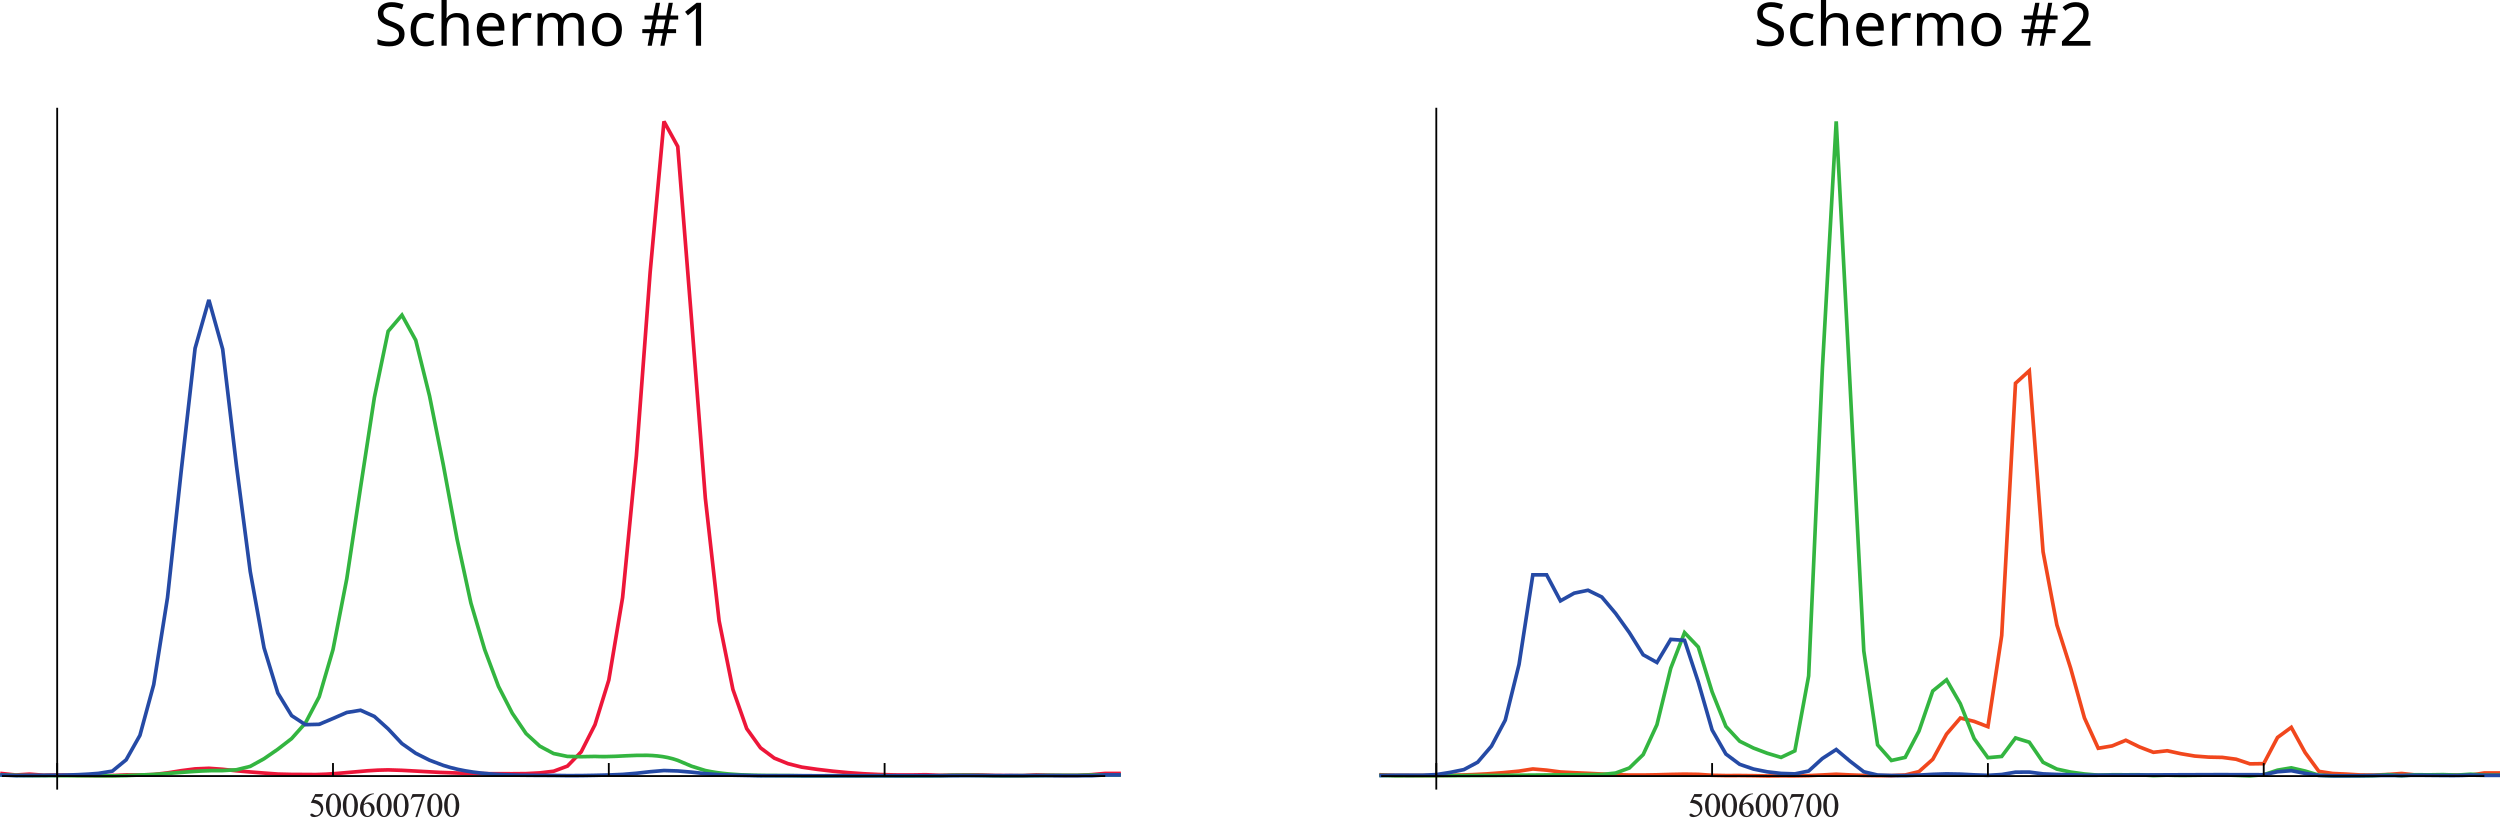
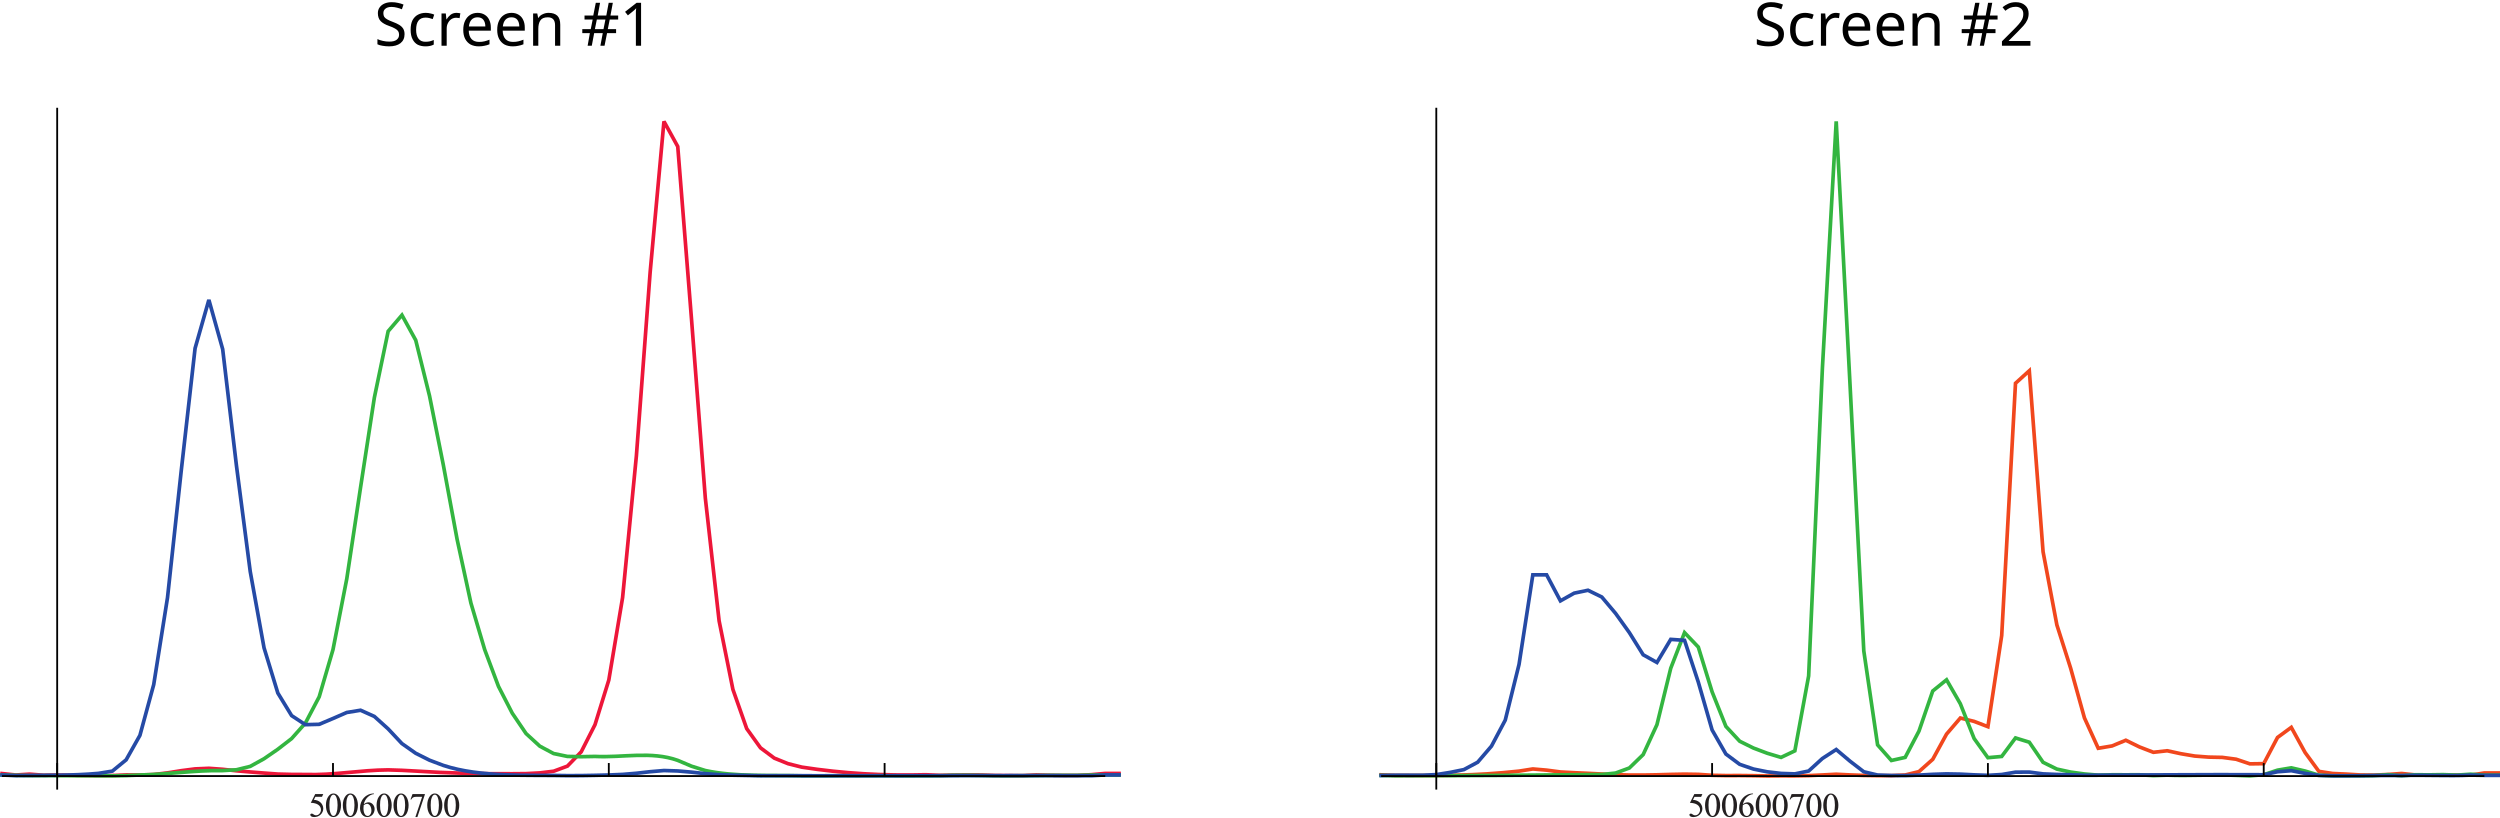
<svg xmlns="http://www.w3.org/2000/svg" height="86.124mm" viewBox="0 0 263.509 86.124" width="263.509mm">
  <clipPath id="a">
    <path d="m62.945 137h334.898v197h-334.898z" />
  </clipPath>
  <clipPath id="b">
    <path d="m62.945 194h334.898v140h-334.898z" />
  </clipPath>
  <clipPath id="c">
    <path d="m62.945 190h334.898v144h-334.898z" />
  </clipPath>
  <g transform="translate(2.571336 -64.99639)">
    <g transform="matrix(.3527778 0 0 .3527778 -24.77754 29.17481)">
      <g clip-path="url(#a)">
        <path d="m63.551-332.664 4.121-.434 4.121.258 4.117-.328c8.219.223 16.586-.441 24.723.09l4.121-.012 4.121.133 4.121.492 4.117.66 4.121.532 4.121.175 4.122-.297 4.121-.449 4.117-.347 4.121-.325 4.121-.304 4.121-.106 4.117-.019c8.278-.285 16.457 1.332 24.723 1.375l4.121-.133 4.121-.219c9.672-.637 19.152-.84 28.84-.801l4.121.039 4.121.215 4.121.5 4.121 1.528 4.118 4.261 4.121 8.118 4.121 13.316 4.121 24.652 4.121 42.332 4.117 54.93 4.121 45.016 4.121-7.504 4.121-51.711 4.118-53.324 4.121-36.707 4.121-20.469 4.121-11.711 4.117-5.735 4.121-3.078 4.121-1.664 4.121-1.031c12.254-1.91 24.688-2.613 37.082-2.27l4.121-.179 4.122.074 4.117.043 4.121-.02 4.121-.14 4.121-.031 4.121-.02 4.117.219 4.121-.106 4.121-.058 4.122.011 4.121.227 4.121.375h4.117" fill="none" stroke="#ed1639" stroke-linecap="square" stroke-miterlimit="3.25" stroke-width="1.099" transform="scale(1 -1)" />
      </g>
      <g clip-path="url(#b)">
        <path d="m63.551-333.102 4.121-.093 4.121-.078c8.25.007 16.465-.079 24.719-.082l4.121.074 4.121.183c8.293.157 16.394 1.473 24.723 1.317l4.121.246 4.117 1.015 4.121 2.278 4.121 2.84 4.121 3.187 4.117 4.637 4.121 7.848 4.122 14.093 4.121 21.168 4.121 27.332 4.117 26.793 4.121 19.828 4.121 4.825 4.121-7.504 4.117-16.614 4.121-20.632 4.122-22.239 4.121-19.023 4.121-13.934 4.121-10.984 4.117-8.012 4.121-6.082 4.121-3.777 4.121-2.199 4.121-.856 4.118-.082 4.121.082c8.203-.422 16.797 1.649 24.722-1.18l4.121-1.742 4.118-1.293c8.839-1.937 19.722-1.328 28.843-1.578l4.121-.012 4.122.02 4.117.027 4.121-.035c9.558.145 19.363-.238 28.844.156l4.117.004 4.121-.062c9.617-.305 19.226.156 28.844.043l4.121.09 4.121.019h4.117" fill="none" stroke="#33b540" stroke-linecap="square" stroke-miterlimit="3.25" stroke-width="1.099" transform="scale(1 -1)" />
      </g>
      <g clip-path="url(#c)">
        <path d="m63.551-333.105 4.121-.176c8.016.125 16.801-.055 24.719.672l4.121.671 4.121 3.372 4.121 7.316 4.121 15.164 4.121 25.992 4.117 38.047 4.121 36.442 4.121 14.468 4.122-14.738 4.121-34.832 4.117-31.617 4.121-22.774 4.121-13.507 4.121-6.75 4.117-2.707 4.121.109 4.122 1.738 4.121 1.797 4.121.668 4.117-1.848 4.121-3.722 4.121-4.395 4.121-2.894 4.117-2.063 4.121-1.555c11.094-3.675 25.372-2.773 37.086-3.058l4.118.012 4.121.078 4.121.101 4.121.172 4.121.344 4.117.465 4.121.351 4.121-.129 4.121-.355 4.118-.449 4.121-.305 4.121-.152 8.238-.164 4.121.011c31.594-.105 63.176.11 94.77-.007l4.121.234h4.117" fill="none" stroke="#254aa5" stroke-linecap="square" stroke-miterlimit="3.25" stroke-width="1.099" transform="scale(1 -1)" />
      </g>
      <text fill="#231f20" font-family="Time Roman" font-size="9.895" x="155.015" y="345.509">
        <tspan x="155.015 159.963 164.91 237.413 242.361 247.308 319.821 324.768 329.716" y="345.509">500600700</tspan>
      </text>
      <g fill="none" stroke="#000" stroke-miterlimit="3.25" stroke-width=".55">
        <path d="m80.031 337.461v-203.719" />
        <path d="m63.551 333.414h329.625" />
        <path d="m162.438 333.414v-3.891" />
        <path d="m80.031 333.414v-3.891" />
        <path d="m244.844 333.414v-3.891" />
        <path d="m327.25 333.414v-3.891" />
      </g>
    </g>
    <g transform="matrix(.3527778 0 0 .3527778 120.5971 -48.57724)">
      <path d="m63.52 553.441 4.121.184c13.004.07 24.05.152 37.082-1.285l4.121-.649 4.121.356 4.121.543 4.117.222 4.121.184 4.121.211 4.121.191 4.118.11 4.121.008 4.121-.075 4.121-.117 4.121-.082 4.117.067 4.121.277 4.121.078 4.121-.012 4.122.047 4.117.082 4.121-.031 4.121.008 4.121-.078 4.117-.196 4.121-.214 4.121.203 4.121.148 4.122.063h4.121l4.117-.192 4.121-1.008 4.121-3.668 4.121-7.539 4.121-4.804 4.121 1.007 4.117 1.582 4.122-27.242 4.121-75.363 4.121-3.742 4.117 54.082 4.121 21.859 4.121 12.946 4.121 14.843 4.117 9.063 4.122-.692 4.121-1.699 4.121 2.016 4.117 1.582 4.121-.461 4.121.891 4.121.691 4.121.316 4.121.086 4.121.547 4.118 1.383 4.121-.059 4.121-7.824 4.117-3.019 4.121 7.507 4.121 5.641 4.121.633 4.121.187 4.121.254 4.118.035 4.121-.179 4.121-.301 4.121.43h4.121l4.121.043 4.117.011 4.121.024 4.122-.664h4.121" fill="none" stroke="#f1471d" stroke-linecap="square" stroke-miterlimit="3.25" stroke-width="1.099" />
      <path d="m63.52 553.621 4.121.098c20.605 0 41.203-.16 61.804-.364l4.121-.437 4.118-1.516 4.121-3.996 4.121-8.945 4.121-16.859 4.121-10.645 4.117 4.316 4.121 13.379 4.121 10.325 4.121 4.429 4.122 2.043 4.117 1.551 4.121 1.238 4.121-1.957 4.121-22.379 4.117-92.05 4.121-73.641 4.121 78.531 4.121 79.684 4.122 28.074 4.121 4.66 4.117-.922 4.121-7.851 4.121-11.996 4.121-3.336 4.121 7.164 4.121 10.383 4.117 5.722 4.122-.371 4.121-5.523 4.121 1.265 4.117 6.012 4.121 2.023 4.121.895 4.121.566 4.117.352 4.122-.109 4.121.007 4.121-.007 4.117.242 4.121-.141c6.855.305 13.855-.273 20.605.067l4.118.148 4.121-.34 4.121-1.359 4.117-.692 4.121.953 4.121 1.235 4.121.187 4.121-.011 4.121.004 4.118-.036 4.121-.293 4.121.305 4.121-.281 4.121.031 4.121-.066 4.117.148 4.121-.277 4.122.285h4.121" fill="none" stroke="#33b540" stroke-linecap="square" stroke-miterlimit="3.25" stroke-width="1.099" />
      <path d="m63.52 553.645 4.121-.079 4.121.012 4.121-.008 4.117-.191 4.121-.656 4.121-.836 4.121-2.207 4.117-4.805 4.122-7.77 4.121-16.652 4.121-26.754h4.121l4.121 7.766 4.117-2.301 4.121-.863 4.121 2.015 4.121 4.891 4.118 5.75 4.121 6.617 4.121 2.301 4.121-6.902 4.121.289 4.117 12.484 4.121 14.297 4.121 7.191 4.121 3.075 4.122 1.414 4.117.824 4.121.48 4.121.137 4.121-.855 4.117-3.754 4.121-2.672 4.121 3.48 4.121 3.168 4.122.981 4.121.133 4.117.023 4.121-.141 4.121-.226 4.121-.137 4.121.078 4.121.211 4.117.145 4.122-.246 4.121-.7 4.121-.027 4.117.539 4.121.168 4.121.094 4.121.148c17.852-.035 35.711-.262 53.563-.152l4.121-.891 4.117-.32 4.121.797 4.121.617 4.121.109 4.121.008 4.121-.027 4.118-.063 4.121-.015 4.121.027c7.051-.273 13.617.227 20.601-.137l4.122.071h4.121" fill="none" stroke="#254aa5" stroke-linecap="square" stroke-miterlimit="3.25" stroke-width="1.099" />
      <text fill="#231f20" font-family="Time Roman" font-size="9.895" x="154.984" y="565.913">
        <tspan x="154.984 159.932 164.879 237.382 242.33 247.277 319.79 324.738 329.685" y="565.913">500600700</tspan>
      </text>
      <g fill="none" stroke-miterlimit="3.25">
        <path d="m162.406 553.82v-3.89" stroke="#000" stroke-width=".55" />
        <path d="m80 553.82v-3.89" stroke="#000" stroke-width=".55" />
        <path d="m244.812 553.82v-3.89" stroke="#000" stroke-width=".55" />
        <path d="m327.219 553.82v-3.89" stroke="#000" stroke-width=".55" />
        <path d="m80 557.855v-203.718" stroke="#000" stroke-width=".55" />
        <path d="m63.52 553.82h329.625" stroke="#000" stroke-width=".55" />
      </g>
    </g>
    <g font-family="sans-serif" font-size="6.35" letter-spacing="0" stroke-width=".265" word-spacing="0">
      <text x="36.883" y="69.821">
-         <tspan stroke-width=".265" x="36.883" y="69.821">Schermo #1</tspan>
+         <tspan stroke-width=".265" x="36.883" y="69.821">Screen #1</tspan>
      </text>
      <text x="182.278" y="69.821">
-         <tspan stroke-width=".265" x="182.278" y="69.821">Schermo #2</tspan>
+         <tspan stroke-width=".265" x="182.278" y="69.821">Screen #2</tspan>
      </text>
    </g>
  </g>
</svg>
